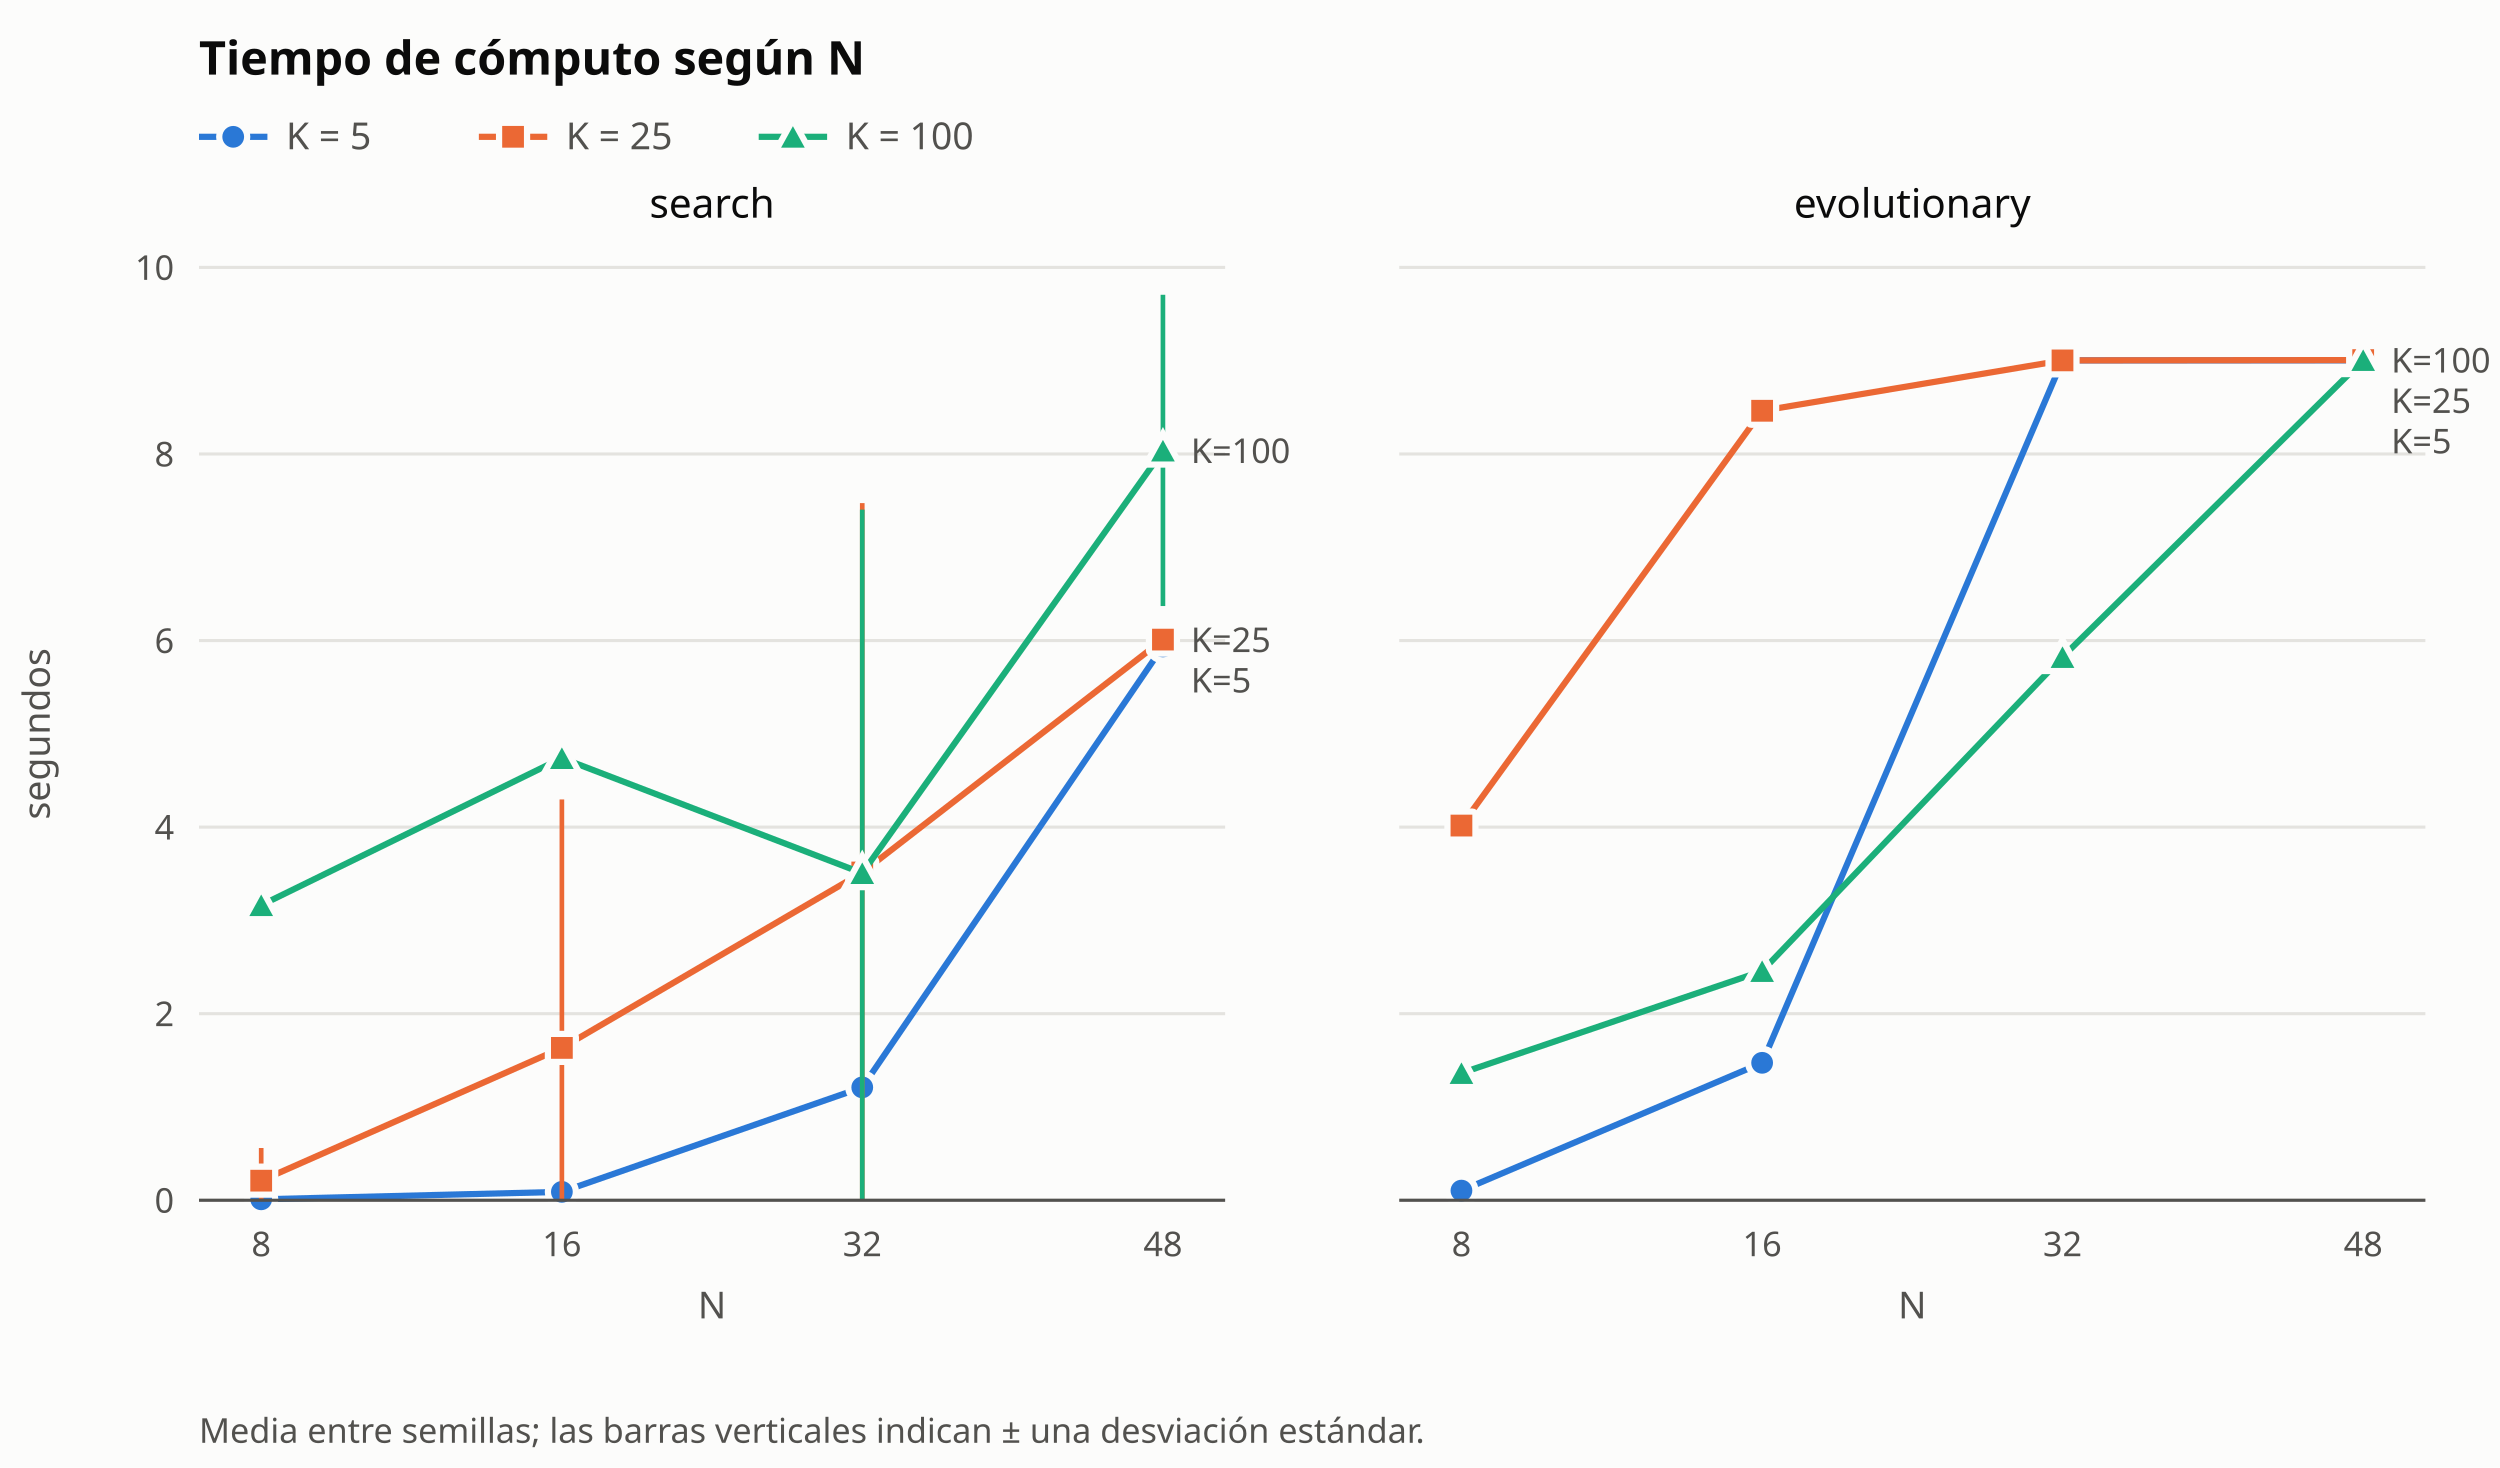
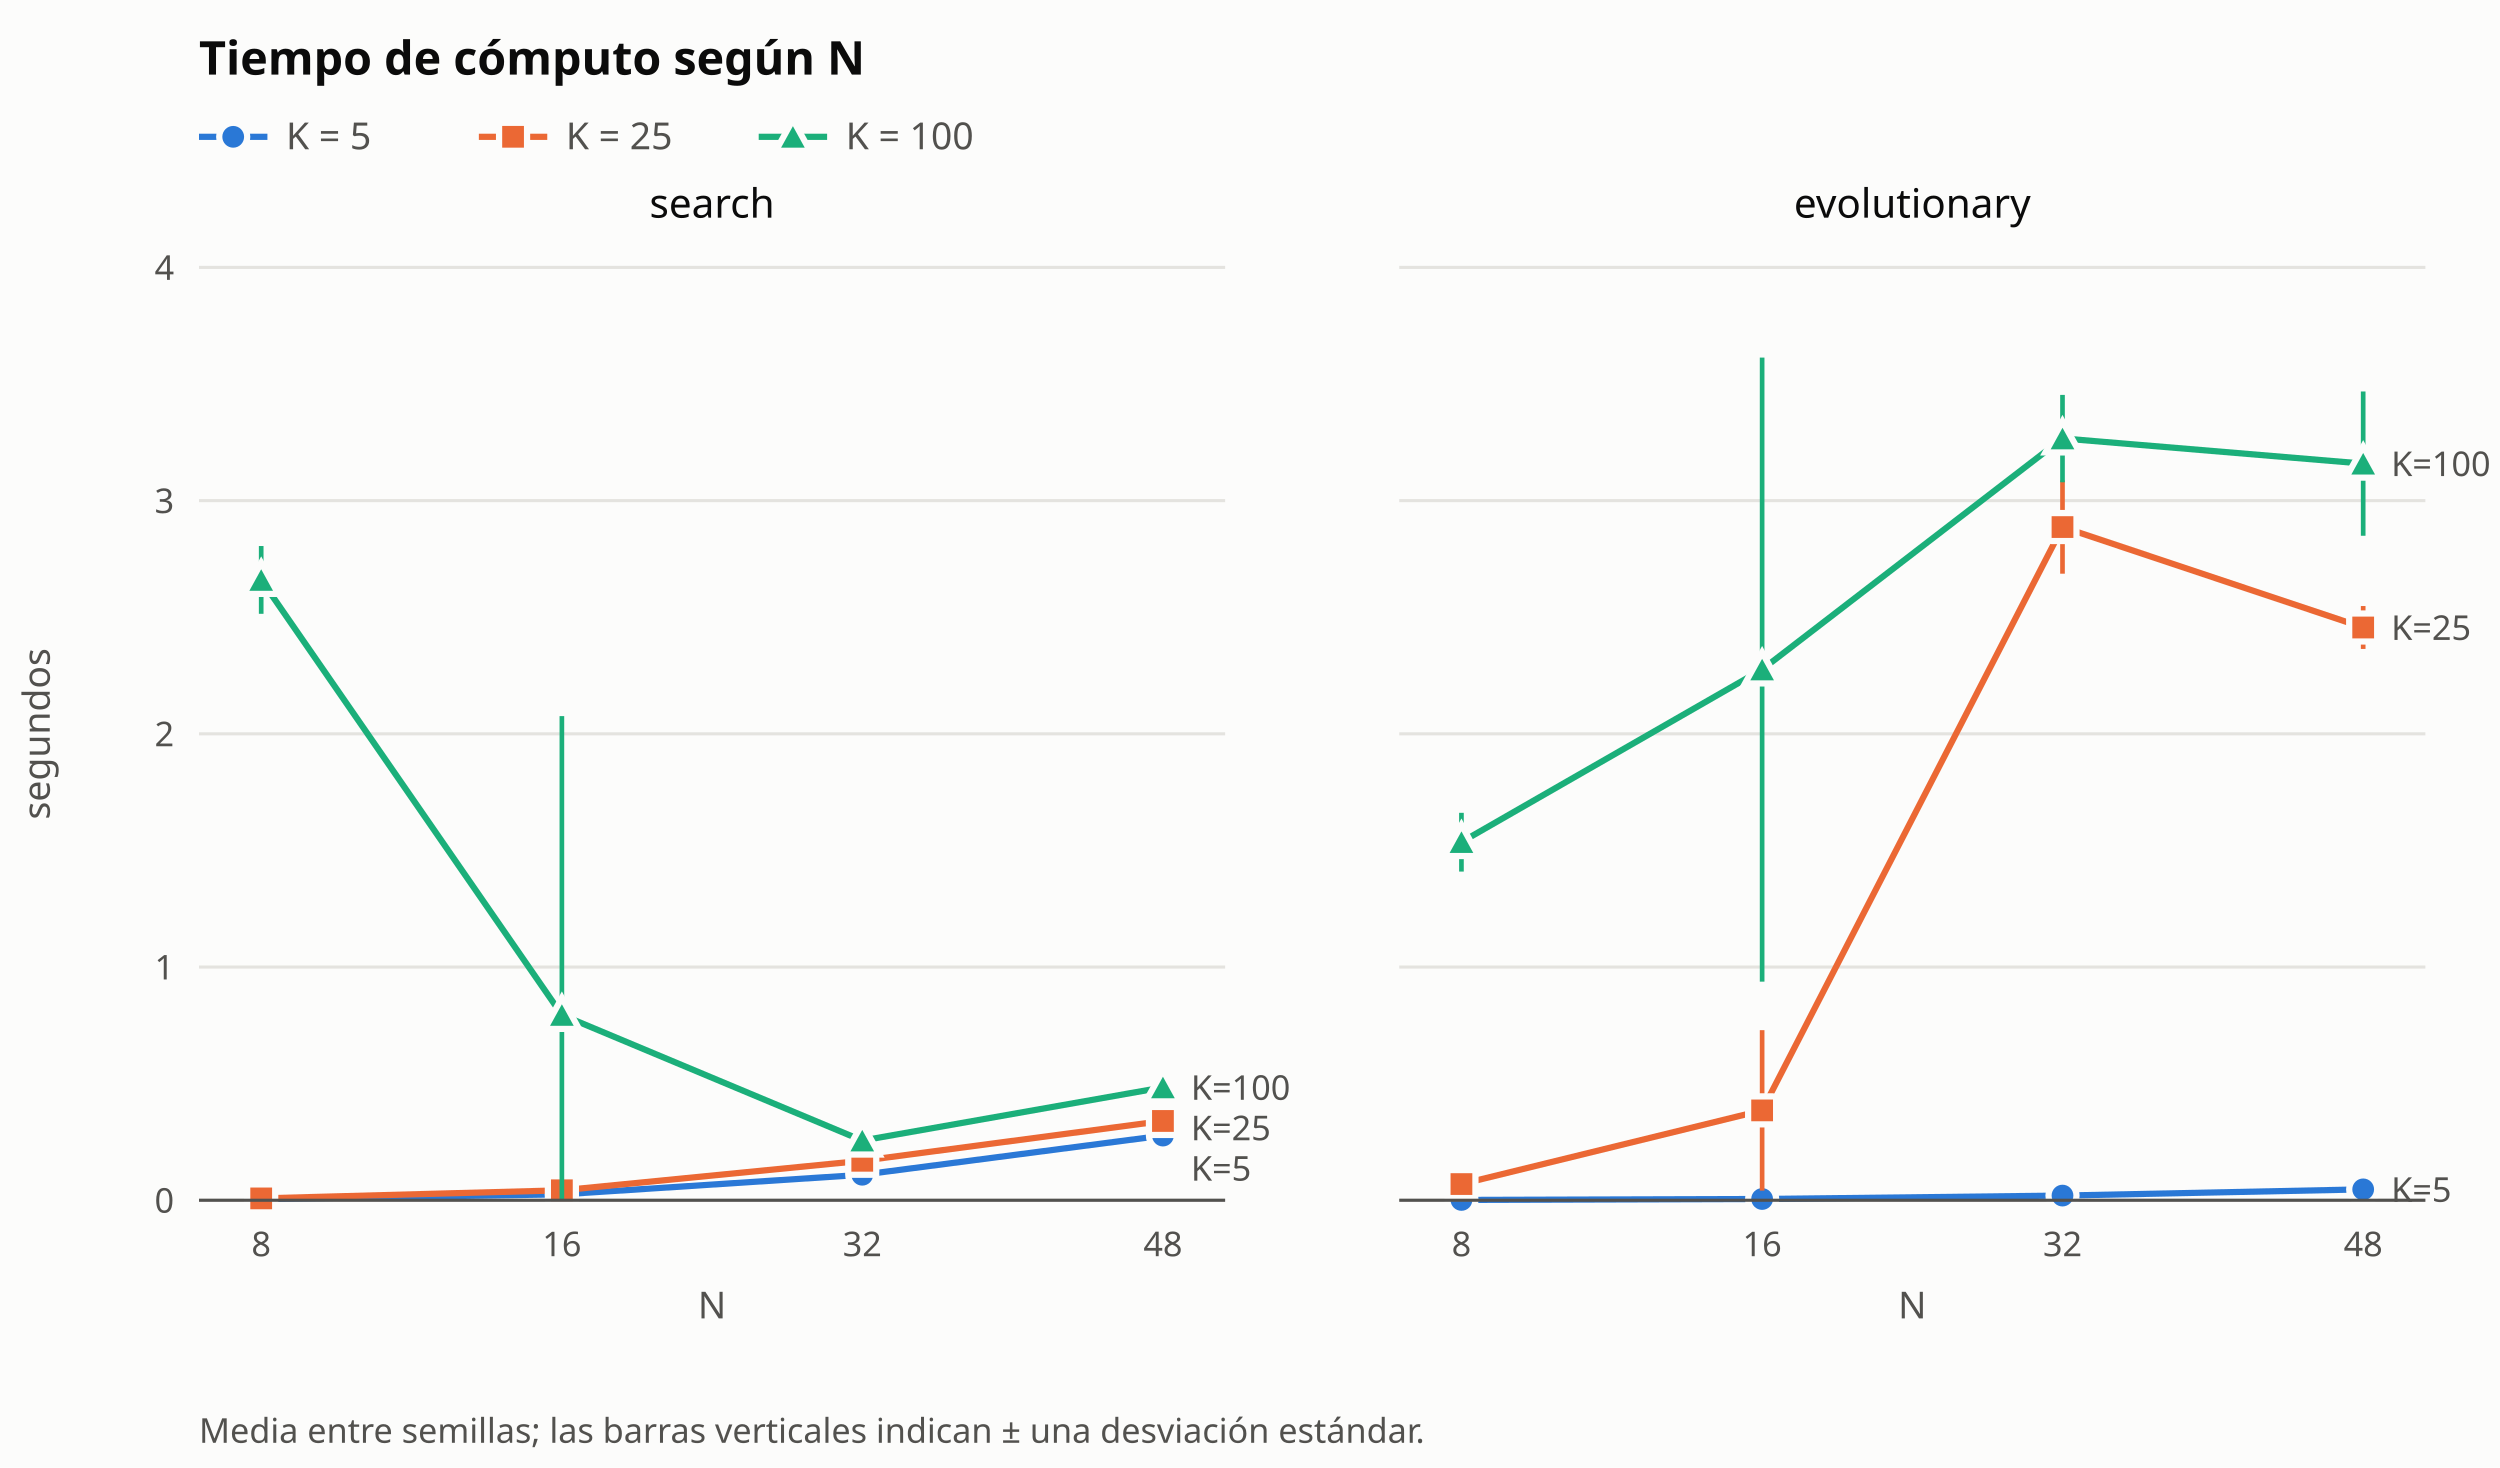
<svg xmlns="http://www.w3.org/2000/svg" width="804" height="472" viewBox="0 0 804 472" font-family="sans-serif" role="img" aria-label="Tiempo de cómputo según N">
  <rect width="100%" height="100%" fill="#fcfcfb" />
  <text x="64" y="24" font-size="15" font-weight="600" fill="#0b0b0b">Tiempo de cómputo según N</text>
  <line x1="64" y1="44" x2="86" y2="44" stroke="#2a78d6" stroke-width="2" />
  <circle cx="75.0" cy="44.0" r="4.5" fill="#2a78d6" stroke="#fcfcfb" stroke-width="2" />
  <text x="92" y="48" font-size="12" fill="#52514e">K = 5</text>
  <line x1="154" y1="44" x2="176" y2="44" stroke="#eb6834" stroke-width="2" />
  <rect x="160.5" y="39.5" width="9.0" height="9.0" rx="1" fill="#eb6834" stroke="#fcfcfb" stroke-width="2" />
  <text x="182" y="48" font-size="12" fill="#52514e">K = 25</text>
  <line x1="244" y1="44" x2="266" y2="44" stroke="#1baf7a" stroke-width="2" />
  <polygon points="255.0,38.5 260.5,48.5 249.5,48.5" fill="#1baf7a" stroke="#fcfcfb" stroke-width="2" />
  <text x="272" y="48" font-size="12" fill="#52514e">K = 100</text>
  <text x="229.0" y="70" font-size="13" text-anchor="middle" fill="#0b0b0b">search</text>
  <line x1="64" y1="386.0" x2="394" y2="386.0" stroke="#e4e3df" stroke-width="1" />
  <text x="56" y="390.0" font-size="11" text-anchor="end" fill="#52514e">0</text>
-   <line x1="64" y1="326.0" x2="394" y2="326.0" stroke="#e4e3df" stroke-width="1" />
-   <text x="56" y="330.0" font-size="11" text-anchor="end" fill="#52514e">2</text>
-   <line x1="64" y1="266.0" x2="394" y2="266.0" stroke="#e4e3df" stroke-width="1" />
-   <text x="56" y="270.0" font-size="11" text-anchor="end" fill="#52514e">4</text>
-   <line x1="64" y1="206.0" x2="394" y2="206.0" stroke="#e4e3df" stroke-width="1" />
-   <text x="56" y="210.0" font-size="11" text-anchor="end" fill="#52514e">6</text>
-   <line x1="64" y1="146.0" x2="394" y2="146.0" stroke="#e4e3df" stroke-width="1" />
-   <text x="56" y="150.0" font-size="11" text-anchor="end" fill="#52514e">8</text>
+   <line x1="64" y1="311.0" x2="394" y2="311.0" stroke="#e4e3df" stroke-width="1" />
+   <text x="56" y="315.0" font-size="11" text-anchor="end" fill="#52514e">1</text>
+   <line x1="64" y1="236.0" x2="394" y2="236.0" stroke="#e4e3df" stroke-width="1" />
+   <text x="56" y="240.0" font-size="11" text-anchor="end" fill="#52514e">2</text>
+   <line x1="64" y1="161.0" x2="394" y2="161.0" stroke="#e4e3df" stroke-width="1" />
+   <text x="56" y="165.0" font-size="11" text-anchor="end" fill="#52514e">3</text>
  <line x1="64" y1="86.0" x2="394" y2="86.0" stroke="#e4e3df" stroke-width="1" />
-   <text x="56" y="90.0" font-size="11" text-anchor="end" fill="#52514e">10</text>
+   <text x="56" y="90.0" font-size="11" text-anchor="end" fill="#52514e">4</text>
  <text x="84.0" y="404" font-size="11" text-anchor="middle" fill="#52514e">8</text>
  <text x="180.7" y="404" font-size="11" text-anchor="middle" fill="#52514e">16</text>
  <text x="277.3" y="404" font-size="11" text-anchor="middle" fill="#52514e">32</text>
  <text x="374.0" y="404" font-size="11" text-anchor="middle" fill="#52514e">48</text>
  <text x="229.0" y="424" font-size="12" text-anchor="middle" fill="#52514e">N</text>
-   <polyline points="84.0,385.7 180.7,383.3 277.3,349.7 374.0,207.9" fill="none" stroke="#2a78d6" stroke-width="2" />
-   <circle cx="84.0" cy="385.7" r="4.5" fill="#2a78d6" stroke="#fcfcfb" stroke-width="2" />
-   <circle cx="180.7" cy="383.3" r="4.5" fill="#2a78d6" stroke="#fcfcfb" stroke-width="2" />
-   <line x1="277.3" y1="348.9" x2="277.3" y2="350.4" stroke="#2a78d6" stroke-width="1.5" />
-   <circle cx="277.3" cy="349.7" r="4.5" fill="#2a78d6" stroke="#fcfcfb" stroke-width="2" />
-   <circle cx="374.0" cy="207.9" r="4.5" fill="#2a78d6" stroke="#fcfcfb" stroke-width="2" />
-   <polyline points="84.0,379.7 180.7,337.0 277.3,280.6 374.0,205.7" fill="none" stroke="#eb6834" stroke-width="2" />
-   <line x1="84.0" y1="369.2" x2="84.0" y2="386.0" stroke="#eb6834" stroke-width="1.5" />
-   <rect x="79.5" y="375.2" width="9.0" height="9.0" rx="1" fill="#eb6834" stroke="#fcfcfb" stroke-width="2" />
-   <line x1="180.7" y1="257.1" x2="180.7" y2="386.0" stroke="#eb6834" stroke-width="1.5" />
-   <rect x="176.2" y="332.5" width="9.0" height="9.0" rx="1" fill="#eb6834" stroke="#fcfcfb" stroke-width="2" />
-   <line x1="277.3" y1="161.8" x2="277.3" y2="386.0" stroke="#eb6834" stroke-width="1.5" />
-   <rect x="272.8" y="276.1" width="9.0" height="9.0" rx="1" fill="#eb6834" stroke="#fcfcfb" stroke-width="2" />
-   <line x1="374.0" y1="204.7" x2="374.0" y2="206.7" stroke="#eb6834" stroke-width="1.5" />
-   <rect x="369.5" y="201.2" width="9.0" height="9.0" rx="1" fill="#eb6834" stroke="#fcfcfb" stroke-width="2" />
-   <polyline points="84.0,291.1 180.7,243.8 277.3,280.8 374.0,144.9" fill="none" stroke="#1baf7a" stroke-width="2" />
-   <line x1="84.0" y1="290.2" x2="84.0" y2="292.1" stroke="#1baf7a" stroke-width="1.5" />
-   <polygon points="84.0,285.6 89.5,295.6 78.5,295.6" fill="#1baf7a" stroke="#fcfcfb" stroke-width="2" />
-   <line x1="180.7" y1="242.5" x2="180.7" y2="245.0" stroke="#1baf7a" stroke-width="1.5" />
-   <polygon points="180.7,238.3 186.2,248.3 175.2,248.3" fill="#1baf7a" stroke="#fcfcfb" stroke-width="2" />
-   <line x1="277.3" y1="163.9" x2="277.3" y2="386.0" stroke="#1baf7a" stroke-width="1.5" />
-   <polygon points="277.3,275.3 282.8,285.3 271.8,285.3" fill="#1baf7a" stroke="#fcfcfb" stroke-width="2" />
-   <line x1="374.0" y1="94.8" x2="374.0" y2="194.9" stroke="#1baf7a" stroke-width="1.5" />
-   <polygon points="374.0,139.4 379.5,149.4 368.5,149.4" fill="#1baf7a" stroke="#fcfcfb" stroke-width="2" />
-   <text x="383.0" y="148.9" font-size="11" fill="#52514e">K=100</text>
-   <text x="383.0" y="209.7" font-size="11" fill="#52514e">K=25</text>
-   <text x="383.0" y="222.7" font-size="11" fill="#52514e">K=5</text>
+   <polyline points="84.0,385.6 180.7,384.1 277.3,377.8 374.0,365.2" fill="none" stroke="#2a78d6" stroke-width="2" />
+   <circle cx="84.0" cy="385.6" r="4.5" fill="#2a78d6" stroke="#fcfcfb" stroke-width="2" />
+   <circle cx="180.7" cy="384.1" r="4.5" fill="#2a78d6" stroke="#fcfcfb" stroke-width="2" />
+   <circle cx="277.3" cy="377.8" r="4.5" fill="#2a78d6" stroke="#fcfcfb" stroke-width="2" />
+   <line x1="374.0" y1="364.3" x2="374.0" y2="366.1" stroke="#2a78d6" stroke-width="1.5" />
+   <circle cx="374.0" cy="365.2" r="4.5" fill="#2a78d6" stroke="#fcfcfb" stroke-width="2" />
+   <polyline points="84.0,385.4 180.7,382.8 277.3,373.3 374.0,360.5" fill="none" stroke="#eb6834" stroke-width="2" />
+   <rect x="79.5" y="380.9" width="9.0" height="9.0" rx="1" fill="#eb6834" stroke="#fcfcfb" stroke-width="2" />
+   <line x1="180.7" y1="382.2" x2="180.7" y2="383.5" stroke="#eb6834" stroke-width="1.5" />
+   <rect x="176.2" y="378.3" width="9.0" height="9.0" rx="1" fill="#eb6834" stroke="#fcfcfb" stroke-width="2" />
+   <line x1="277.3" y1="371.2" x2="277.3" y2="375.4" stroke="#eb6834" stroke-width="1.5" />
+   <rect x="272.8" y="368.8" width="9.0" height="9.0" rx="1" fill="#eb6834" stroke="#fcfcfb" stroke-width="2" />
+   <line x1="374.0" y1="359.2" x2="374.0" y2="361.8" stroke="#eb6834" stroke-width="1.5" />
+   <rect x="369.5" y="356.0" width="9.0" height="9.0" rx="1" fill="#eb6834" stroke="#fcfcfb" stroke-width="2" />
+   <polyline points="84.0,186.5 180.7,326.4 277.3,366.8 374.0,349.7" fill="none" stroke="#1baf7a" stroke-width="2" />
+   <line x1="84.0" y1="175.6" x2="84.0" y2="197.4" stroke="#1baf7a" stroke-width="1.5" />
+   <polygon points="84.0,181.0 89.5,191.0 78.5,191.0" fill="#1baf7a" stroke="#fcfcfb" stroke-width="2" />
+   <line x1="180.7" y1="230.3" x2="180.7" y2="386.0" stroke="#1baf7a" stroke-width="1.5" />
+   <polygon points="180.7,320.9 186.2,330.9 175.2,330.9" fill="#1baf7a" stroke="#fcfcfb" stroke-width="2" />
+   <line x1="277.3" y1="363.6" x2="277.3" y2="370.1" stroke="#1baf7a" stroke-width="1.5" />
+   <polygon points="277.3,361.3 282.8,371.3 271.8,371.3" fill="#1baf7a" stroke="#fcfcfb" stroke-width="2" />
+   <line x1="374.0" y1="347.8" x2="374.0" y2="351.5" stroke="#1baf7a" stroke-width="1.5" />
+   <polygon points="374.0,344.2 379.5,354.2 368.5,354.2" fill="#1baf7a" stroke="#fcfcfb" stroke-width="2" />
+   <text x="383.0" y="353.7" font-size="11" fill="#52514e">K=100</text>
+   <text x="383.0" y="366.7" font-size="11" fill="#52514e">K=25</text>
+   <text x="383.0" y="379.7" font-size="11" fill="#52514e">K=5</text>
  <line x1="64" y1="386" x2="394" y2="386" stroke="#52514e" stroke-width="1" />
  <text x="615.0" y="70" font-size="13" text-anchor="middle" fill="#0b0b0b">evolutionary</text>
  <line x1="450" y1="386.0" x2="780" y2="386.0" stroke="#e4e3df" stroke-width="1" />
-   <line x1="450" y1="326.0" x2="780" y2="326.0" stroke="#e4e3df" stroke-width="1" />
-   <line x1="450" y1="266.0" x2="780" y2="266.0" stroke="#e4e3df" stroke-width="1" />
-   <line x1="450" y1="206.0" x2="780" y2="206.0" stroke="#e4e3df" stroke-width="1" />
-   <line x1="450" y1="146.0" x2="780" y2="146.0" stroke="#e4e3df" stroke-width="1" />
+   <line x1="450" y1="311.0" x2="780" y2="311.0" stroke="#e4e3df" stroke-width="1" />
+   <line x1="450" y1="236.0" x2="780" y2="236.0" stroke="#e4e3df" stroke-width="1" />
+   <line x1="450" y1="161.0" x2="780" y2="161.0" stroke="#e4e3df" stroke-width="1" />
  <line x1="450" y1="86.0" x2="780" y2="86.0" stroke="#e4e3df" stroke-width="1" />
  <text x="470.0" y="404" font-size="11" text-anchor="middle" fill="#52514e">8</text>
  <text x="566.7" y="404" font-size="11" text-anchor="middle" fill="#52514e">16</text>
  <text x="663.3" y="404" font-size="11" text-anchor="middle" fill="#52514e">32</text>
  <text x="760.0" y="404" font-size="11" text-anchor="middle" fill="#52514e">48</text>
  <text x="615.0" y="424" font-size="12" text-anchor="middle" fill="#52514e">N</text>
-   <polyline points="470.0,382.9 566.7,341.8 663.3,115.9 760.0,115.9" fill="none" stroke="#2a78d6" stroke-width="2" />
-   <circle cx="470.0" cy="382.9" r="4.5" fill="#2a78d6" stroke="#fcfcfb" stroke-width="2" />
-   <circle cx="566.7" cy="341.8" r="4.5" fill="#2a78d6" stroke="#fcfcfb" stroke-width="2" />
-   <circle cx="663.3" cy="115.9" r="4.5" fill="#2a78d6" stroke="#fcfcfb" stroke-width="2" />
-   <circle cx="760.0" cy="115.9" r="4.5" fill="#2a78d6" stroke="#fcfcfb" stroke-width="2" />
-   <polyline points="470.0,265.5 566.7,132.1 663.3,115.9 760.0,115.8" fill="none" stroke="#eb6834" stroke-width="2" />
-   <line x1="470.0" y1="263.6" x2="470.0" y2="267.3" stroke="#eb6834" stroke-width="1.5" />
-   <rect x="465.5" y="261.0" width="9.0" height="9.0" rx="1" fill="#eb6834" stroke="#fcfcfb" stroke-width="2" />
-   <line x1="566.7" y1="131.1" x2="566.7" y2="133.2" stroke="#eb6834" stroke-width="1.5" />
-   <rect x="562.2" y="127.6" width="9.0" height="9.0" rx="1" fill="#eb6834" stroke="#fcfcfb" stroke-width="2" />
-   <rect x="658.8" y="111.4" width="9.0" height="9.0" rx="1" fill="#eb6834" stroke="#fcfcfb" stroke-width="2" />
-   <rect x="755.5" y="111.3" width="9.0" height="9.0" rx="1" fill="#eb6834" stroke="#fcfcfb" stroke-width="2" />
-   <polyline points="470.0,345.1 566.7,312.3 663.3,211.3 760.0,115.8" fill="none" stroke="#1baf7a" stroke-width="2" />
-   <line x1="470.0" y1="343.6" x2="470.0" y2="346.6" stroke="#1baf7a" stroke-width="1.5" />
-   <polygon points="470.0,339.6 475.5,349.6 464.5,349.6" fill="#1baf7a" stroke="#fcfcfb" stroke-width="2" />
-   <polygon points="566.7,306.8 572.2,316.8 561.2,316.8" fill="#1baf7a" stroke="#fcfcfb" stroke-width="2" />
-   <line x1="663.3" y1="207.1" x2="663.3" y2="215.5" stroke="#1baf7a" stroke-width="1.5" />
-   <polygon points="663.3,205.8 668.8,215.8 657.8,215.8" fill="#1baf7a" stroke="#fcfcfb" stroke-width="2" />
-   <polygon points="760.0,110.3 765.5,120.3 754.5,120.3" fill="#1baf7a" stroke="#fcfcfb" stroke-width="2" />
-   <text x="769.0" y="119.8" font-size="11" fill="#52514e">K=100</text>
-   <text x="769.0" y="132.8" font-size="11" fill="#52514e">K=25</text>
-   <text x="769.0" y="145.8" font-size="11" fill="#52514e">K=5</text>
+   <polyline points="470.0,385.9 566.7,385.6 663.3,384.5 760.0,382.5" fill="none" stroke="#2a78d6" stroke-width="2" />
+   <circle cx="470.0" cy="385.9" r="4.5" fill="#2a78d6" stroke="#fcfcfb" stroke-width="2" />
+   <circle cx="566.7" cy="385.6" r="4.5" fill="#2a78d6" stroke="#fcfcfb" stroke-width="2" />
+   <circle cx="663.3" cy="384.5" r="4.5" fill="#2a78d6" stroke="#fcfcfb" stroke-width="2" />
+   <circle cx="760.0" cy="382.5" r="4.5" fill="#2a78d6" stroke="#fcfcfb" stroke-width="2" />
+   <polyline points="470.0,380.8 566.7,357.1 663.3,169.5 760.0,201.8" fill="none" stroke="#eb6834" stroke-width="2" />
+   <line x1="470.0" y1="375.4" x2="470.0" y2="386.0" stroke="#eb6834" stroke-width="1.5" />
+   <rect x="465.5" y="376.3" width="9.0" height="9.0" rx="1" fill="#eb6834" stroke="#fcfcfb" stroke-width="2" />
+   <line x1="566.7" y1="331.3" x2="566.7" y2="382.9" stroke="#eb6834" stroke-width="1.5" />
+   <rect x="562.2" y="352.6" width="9.0" height="9.0" rx="1" fill="#eb6834" stroke="#fcfcfb" stroke-width="2" />
+   <line x1="663.3" y1="154.5" x2="663.3" y2="184.5" stroke="#eb6834" stroke-width="1.5" />
+   <rect x="658.8" y="165.0" width="9.0" height="9.0" rx="1" fill="#eb6834" stroke="#fcfcfb" stroke-width="2" />
+   <line x1="760.0" y1="194.9" x2="760.0" y2="208.7" stroke="#eb6834" stroke-width="1.5" />
+   <rect x="755.5" y="197.3" width="9.0" height="9.0" rx="1" fill="#eb6834" stroke="#fcfcfb" stroke-width="2" />
+   <polyline points="470.0,270.8 566.7,215.3 663.3,141.0 760.0,149.1" fill="none" stroke="#1baf7a" stroke-width="2" />
+   <line x1="470.0" y1="261.4" x2="470.0" y2="280.3" stroke="#1baf7a" stroke-width="1.5" />
+   <polygon points="470.0,265.3 475.5,275.3 464.5,275.3" fill="#1baf7a" stroke="#fcfcfb" stroke-width="2" />
+   <line x1="566.7" y1="115.0" x2="566.7" y2="315.7" stroke="#1baf7a" stroke-width="1.5" />
+   <polygon points="566.7,209.8 572.2,219.8 561.2,219.8" fill="#1baf7a" stroke="#fcfcfb" stroke-width="2" />
+   <line x1="663.3" y1="127.0" x2="663.3" y2="155.1" stroke="#1baf7a" stroke-width="1.5" />
+   <polygon points="663.3,135.5 668.8,145.5 657.8,145.5" fill="#1baf7a" stroke="#fcfcfb" stroke-width="2" />
+   <line x1="760.0" y1="125.9" x2="760.0" y2="172.3" stroke="#1baf7a" stroke-width="1.5" />
+   <polygon points="760.0,143.6 765.5,153.6 754.5,153.6" fill="#1baf7a" stroke="#fcfcfb" stroke-width="2" />
+   <text x="769.0" y="153.1" font-size="11" fill="#52514e">K=100</text>
+   <text x="769.0" y="205.8" font-size="11" fill="#52514e">K=25</text>
+   <text x="769.0" y="386.5" font-size="11" fill="#52514e">K=5</text>
  <line x1="450" y1="386" x2="780" y2="386" stroke="#52514e" stroke-width="1" />
  <text x="16" y="236.0" font-size="12" fill="#52514e" text-anchor="middle" transform="rotate(-90 16 236.0)">segundos</text>
  <text x="64" y="464" font-size="11" fill="#52514e">Media entre semillas; las barras verticales indican ± una desviación estándar.</text>
</svg>
